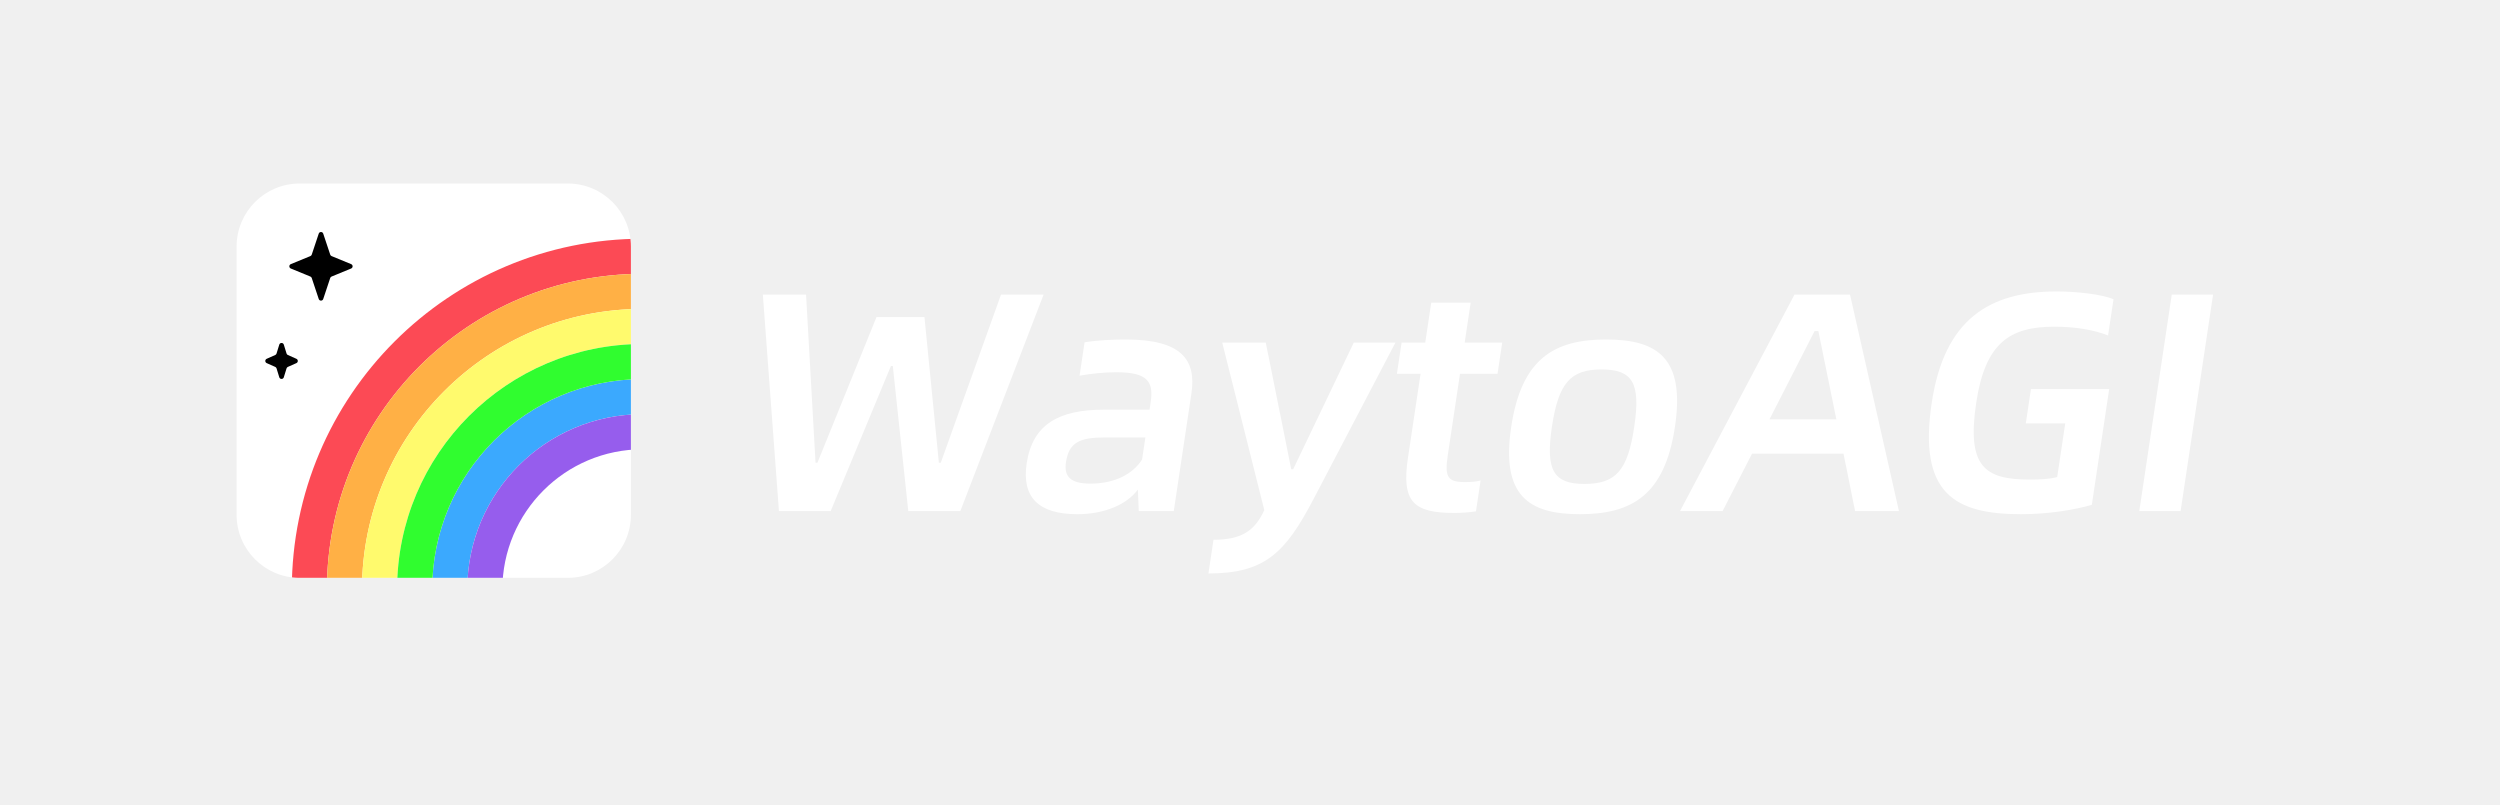
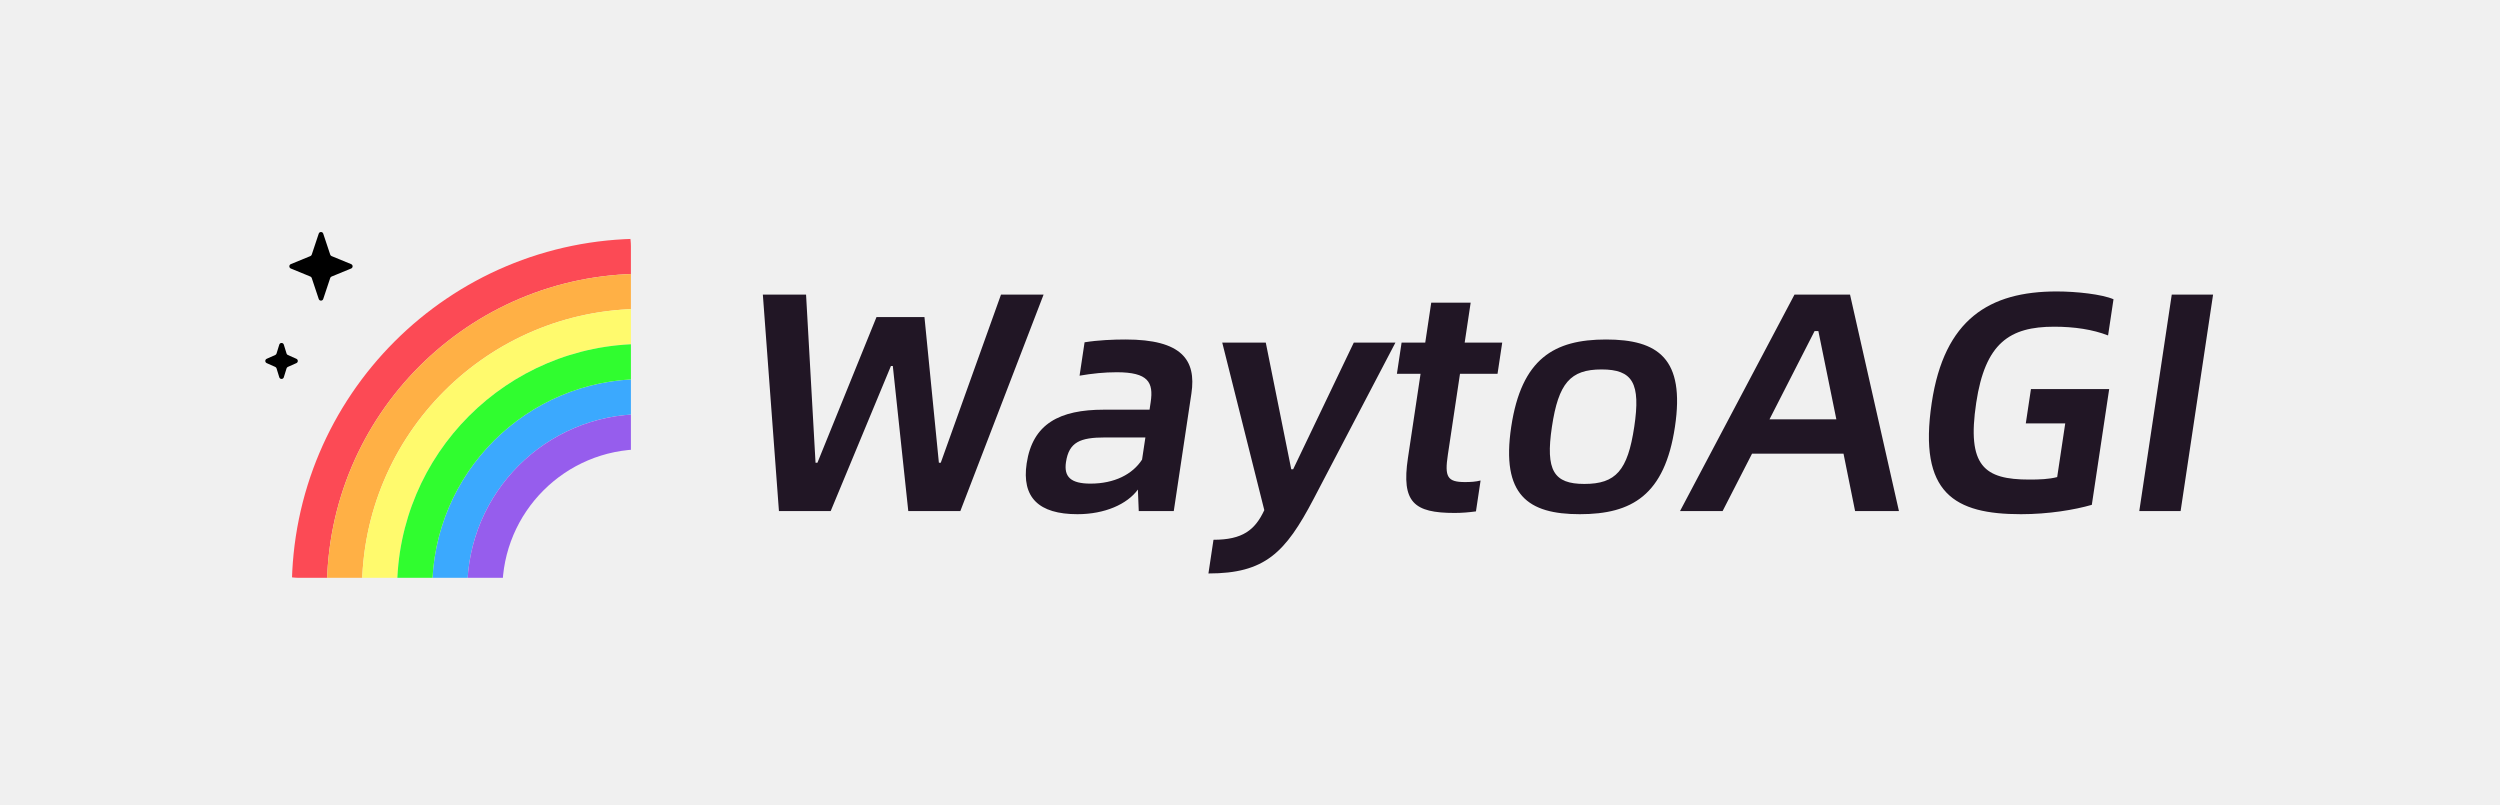
<svg xmlns="http://www.w3.org/2000/svg" width="317" height="102" viewBox="0 0 317 102" fill="none">
+   <style>svg &gt; path { fill: #211625; }</style>
  <g clip-path="url(#clip0_3160_2347)">
-     <rect x="30" y="23.269" width="50" height="50" rx="8" fill="white" />
    <path fill-rule="evenodd" clip-rule="evenodd" d="M81.5 119.269C106.077 119.269 126 99.346 126 74.769C126 50.192 106.077 30.269 81.5 30.269C56.923 30.269 37 50.192 37 74.769C37 99.346 56.923 119.269 81.5 119.269ZM81.5 114.819C103.619 114.819 121.55 96.888 121.55 74.769C121.55 52.65 103.619 34.719 81.5 34.719C59.381 34.719 41.45 52.65 41.45 74.769C41.45 96.888 59.381 114.819 81.5 114.819Z" fill="#FC4A55" />
    <path fill-rule="evenodd" clip-rule="evenodd" d="M81.5 114.819C103.619 114.819 121.55 96.888 121.55 74.769C121.55 52.65 103.619 34.719 81.5 34.719C59.381 34.719 41.45 52.65 41.45 74.769C41.45 96.888 59.381 114.819 81.5 114.819ZM81.5 110.369C101.161 110.369 117.1 94.431 117.1 74.769C117.1 55.108 101.161 39.169 81.5 39.169C61.839 39.169 45.9 55.108 45.9 74.769C45.9 94.431 61.839 110.369 81.5 110.369Z" fill="#FFB045" />
    <path fill-rule="evenodd" clip-rule="evenodd" d="M81.5 110.369C101.161 110.369 117.1 94.43 117.1 74.769C117.1 55.108 101.161 39.169 81.5 39.169C61.839 39.169 45.9 55.108 45.9 74.769C45.9 94.43 61.839 110.369 81.5 110.369ZM81.5 105.919C98.704 105.919 112.65 91.973 112.65 74.769C112.65 57.565 98.704 43.619 81.5 43.619C64.296 43.619 50.35 57.565 50.35 74.769C50.35 91.973 64.296 105.919 81.5 105.919Z" fill="#FFFA6D" />
    <path fill-rule="evenodd" clip-rule="evenodd" d="M81.5 101.469C96.246 101.469 108.2 89.515 108.2 74.769C108.2 60.023 96.246 48.069 81.5 48.069C66.754 48.069 54.8 60.023 54.8 74.769C54.8 89.515 66.754 101.469 81.5 101.469ZM81.5 97.019C93.788 97.019 103.75 87.057 103.75 74.769C103.75 62.48 93.788 52.519 81.5 52.519C69.212 52.519 59.25 62.48 59.25 74.769C59.25 87.057 69.212 97.019 81.5 97.019Z" fill="#3BA9FE" />
    <path fill-rule="evenodd" clip-rule="evenodd" d="M81.5 97.019C93.788 97.019 103.75 87.057 103.75 74.769C103.75 62.481 93.788 52.519 81.5 52.519C69.212 52.519 59.25 62.481 59.25 74.769C59.25 87.057 69.212 97.019 81.5 97.019ZM81.5 92.569C91.331 92.569 99.3 84.6 99.3 74.769C99.3 64.938 91.331 56.969 81.5 56.969C71.669 56.969 63.7 64.938 63.7 74.769C63.7 84.6 71.669 92.569 81.5 92.569Z" fill="#965DED" />
    <path fill-rule="evenodd" clip-rule="evenodd" d="M81.5 105.919C98.704 105.919 112.65 91.973 112.65 74.769C112.65 57.566 98.704 43.619 81.5 43.619C64.296 43.619 50.35 57.566 50.35 74.769C50.35 91.973 64.296 105.919 81.5 105.919ZM81.5 101.469C96.246 101.469 108.2 89.515 108.2 74.769C108.2 60.023 96.246 48.069 81.5 48.069C66.754 48.069 54.8 60.023 54.8 74.769C54.8 89.515 66.754 101.469 81.5 101.469Z" fill="#30FD2F" />
    <path d="M40.416 29.624C40.507 29.35 40.894 29.35 40.985 29.624L41.872 32.288C41.9 32.371 41.962 32.438 42.043 32.471L44.525 33.492C44.773 33.593 44.773 33.945 44.525 34.047L42.043 35.067C41.962 35.1 41.9 35.167 41.872 35.25L40.985 37.914C40.894 38.188 40.507 38.188 40.416 37.914L39.528 35.25C39.501 35.167 39.438 35.1 39.358 35.067L36.875 34.047C36.627 33.945 36.627 33.593 36.875 33.492L39.358 32.471C39.438 32.438 39.501 32.371 39.528 32.288L40.416 29.624Z" fill="black" />
    <path d="M35.413 43.699C35.501 43.417 35.9 43.417 35.987 43.699L36.335 44.828C36.361 44.911 36.421 44.979 36.5 45.014L37.583 45.495C37.82 45.6 37.82 45.938 37.583 46.043L36.5 46.524C36.421 46.559 36.361 46.627 36.335 46.71L35.987 47.839C35.9 48.121 35.501 48.121 35.413 47.839L35.065 46.71C35.04 46.627 34.98 46.559 34.9 46.524L33.818 46.043C33.58 45.938 33.58 45.6 33.818 45.495L34.9 45.014C34.98 44.979 35.04 44.911 35.065 44.828L35.413 43.699Z" fill="black" />
  </g>
  <path d="M98.77 64.805L96.728 37.352H102.208L103.41 58.673H103.65L111.141 40.2H117.221L119.05 58.673H119.29L126.928 37.352H132.328L121.77 64.805H115.17L113.209 46.41H112.969L105.33 64.805H98.77ZM142.738 43.048C149.818 43.048 151.712 45.619 151.071 49.891L148.834 64.805H144.394L144.284 62.075C142.925 63.934 140.095 65.2 136.615 65.2C131.695 65.2 129.535 63.064 130.182 58.752C130.936 53.728 134.363 51.948 139.963 51.948H145.763L145.905 50.999C146.285 48.467 145.595 47.201 141.595 47.201C140.035 47.201 138.491 47.36 136.889 47.636L137.524 43.404C139.206 43.127 141.178 43.048 142.738 43.048ZM138.276 61.323C141.316 61.323 143.614 60.137 144.813 58.278L145.235 55.469H140.115C136.955 55.469 135.546 56.062 135.166 58.594C134.887 60.453 135.756 61.323 138.276 61.323ZM153.229 72.716L153.87 68.444C157.55 68.444 159.134 67.218 160.314 64.686L154.98 43.443H160.5L163.731 59.504H163.971L171.66 43.443H176.94L166.567 63.262C162.981 70.105 160.389 72.716 153.229 72.716ZM189.887 47.399H185.127L183.585 57.684C183.169 60.453 183.509 61.126 185.749 61.126C186.509 61.126 187.115 61.086 187.738 60.928L187.151 64.844C186.293 64.963 185.361 65.042 184.441 65.042C179.281 65.042 177.683 63.697 178.525 58.08L180.127 47.399H177.127L177.721 43.443H180.721L181.48 38.38H186.48L185.721 43.443H190.481L189.887 47.399ZM200.321 65.2C193.761 65.2 190.323 62.787 191.622 54.124C192.922 45.461 197.083 43.048 203.643 43.048C210.243 43.048 213.682 45.461 212.382 54.124C211.083 62.787 206.921 65.2 200.321 65.2ZM200.896 61.363C204.896 61.363 206.392 59.662 207.222 54.124C208.053 48.586 207.034 46.845 203.074 46.845C199.114 46.845 197.613 48.586 196.782 54.124C195.952 59.662 197.016 61.363 200.896 61.363ZM235.226 64.805L233.758 57.526H222.158L218.426 64.805H213.026L227.543 37.352H234.583L240.786 64.805H235.226ZM224.37 53.175H232.85L230.569 41.98H230.089L224.37 53.175ZM256.265 65.2C247.865 65.2 243.216 62.589 244.943 51.078C246.533 40.477 252.261 36.956 260.781 36.956C263.301 36.956 266.528 37.312 267.993 37.945L267.304 42.534C265.377 41.782 263.03 41.426 260.47 41.426C254.83 41.426 251.722 43.483 250.583 51.078C249.378 59.108 251.603 60.809 257.323 60.809C258.563 60.809 259.809 60.77 260.851 60.493L261.871 53.689H256.871L257.524 49.337H267.444L265.243 64.013C263.068 64.646 259.745 65.2 256.265 65.2ZM271.261 64.805L275.379 37.352H280.619L276.501 64.805H271.261Z" fill="white" />
  <defs>
    <clipPath id="clip0_3160_2347">
      <rect x="30" y="23.269" width="50" height="50" rx="8" fill="white" />
    </clipPath>
  </defs>
</svg>
